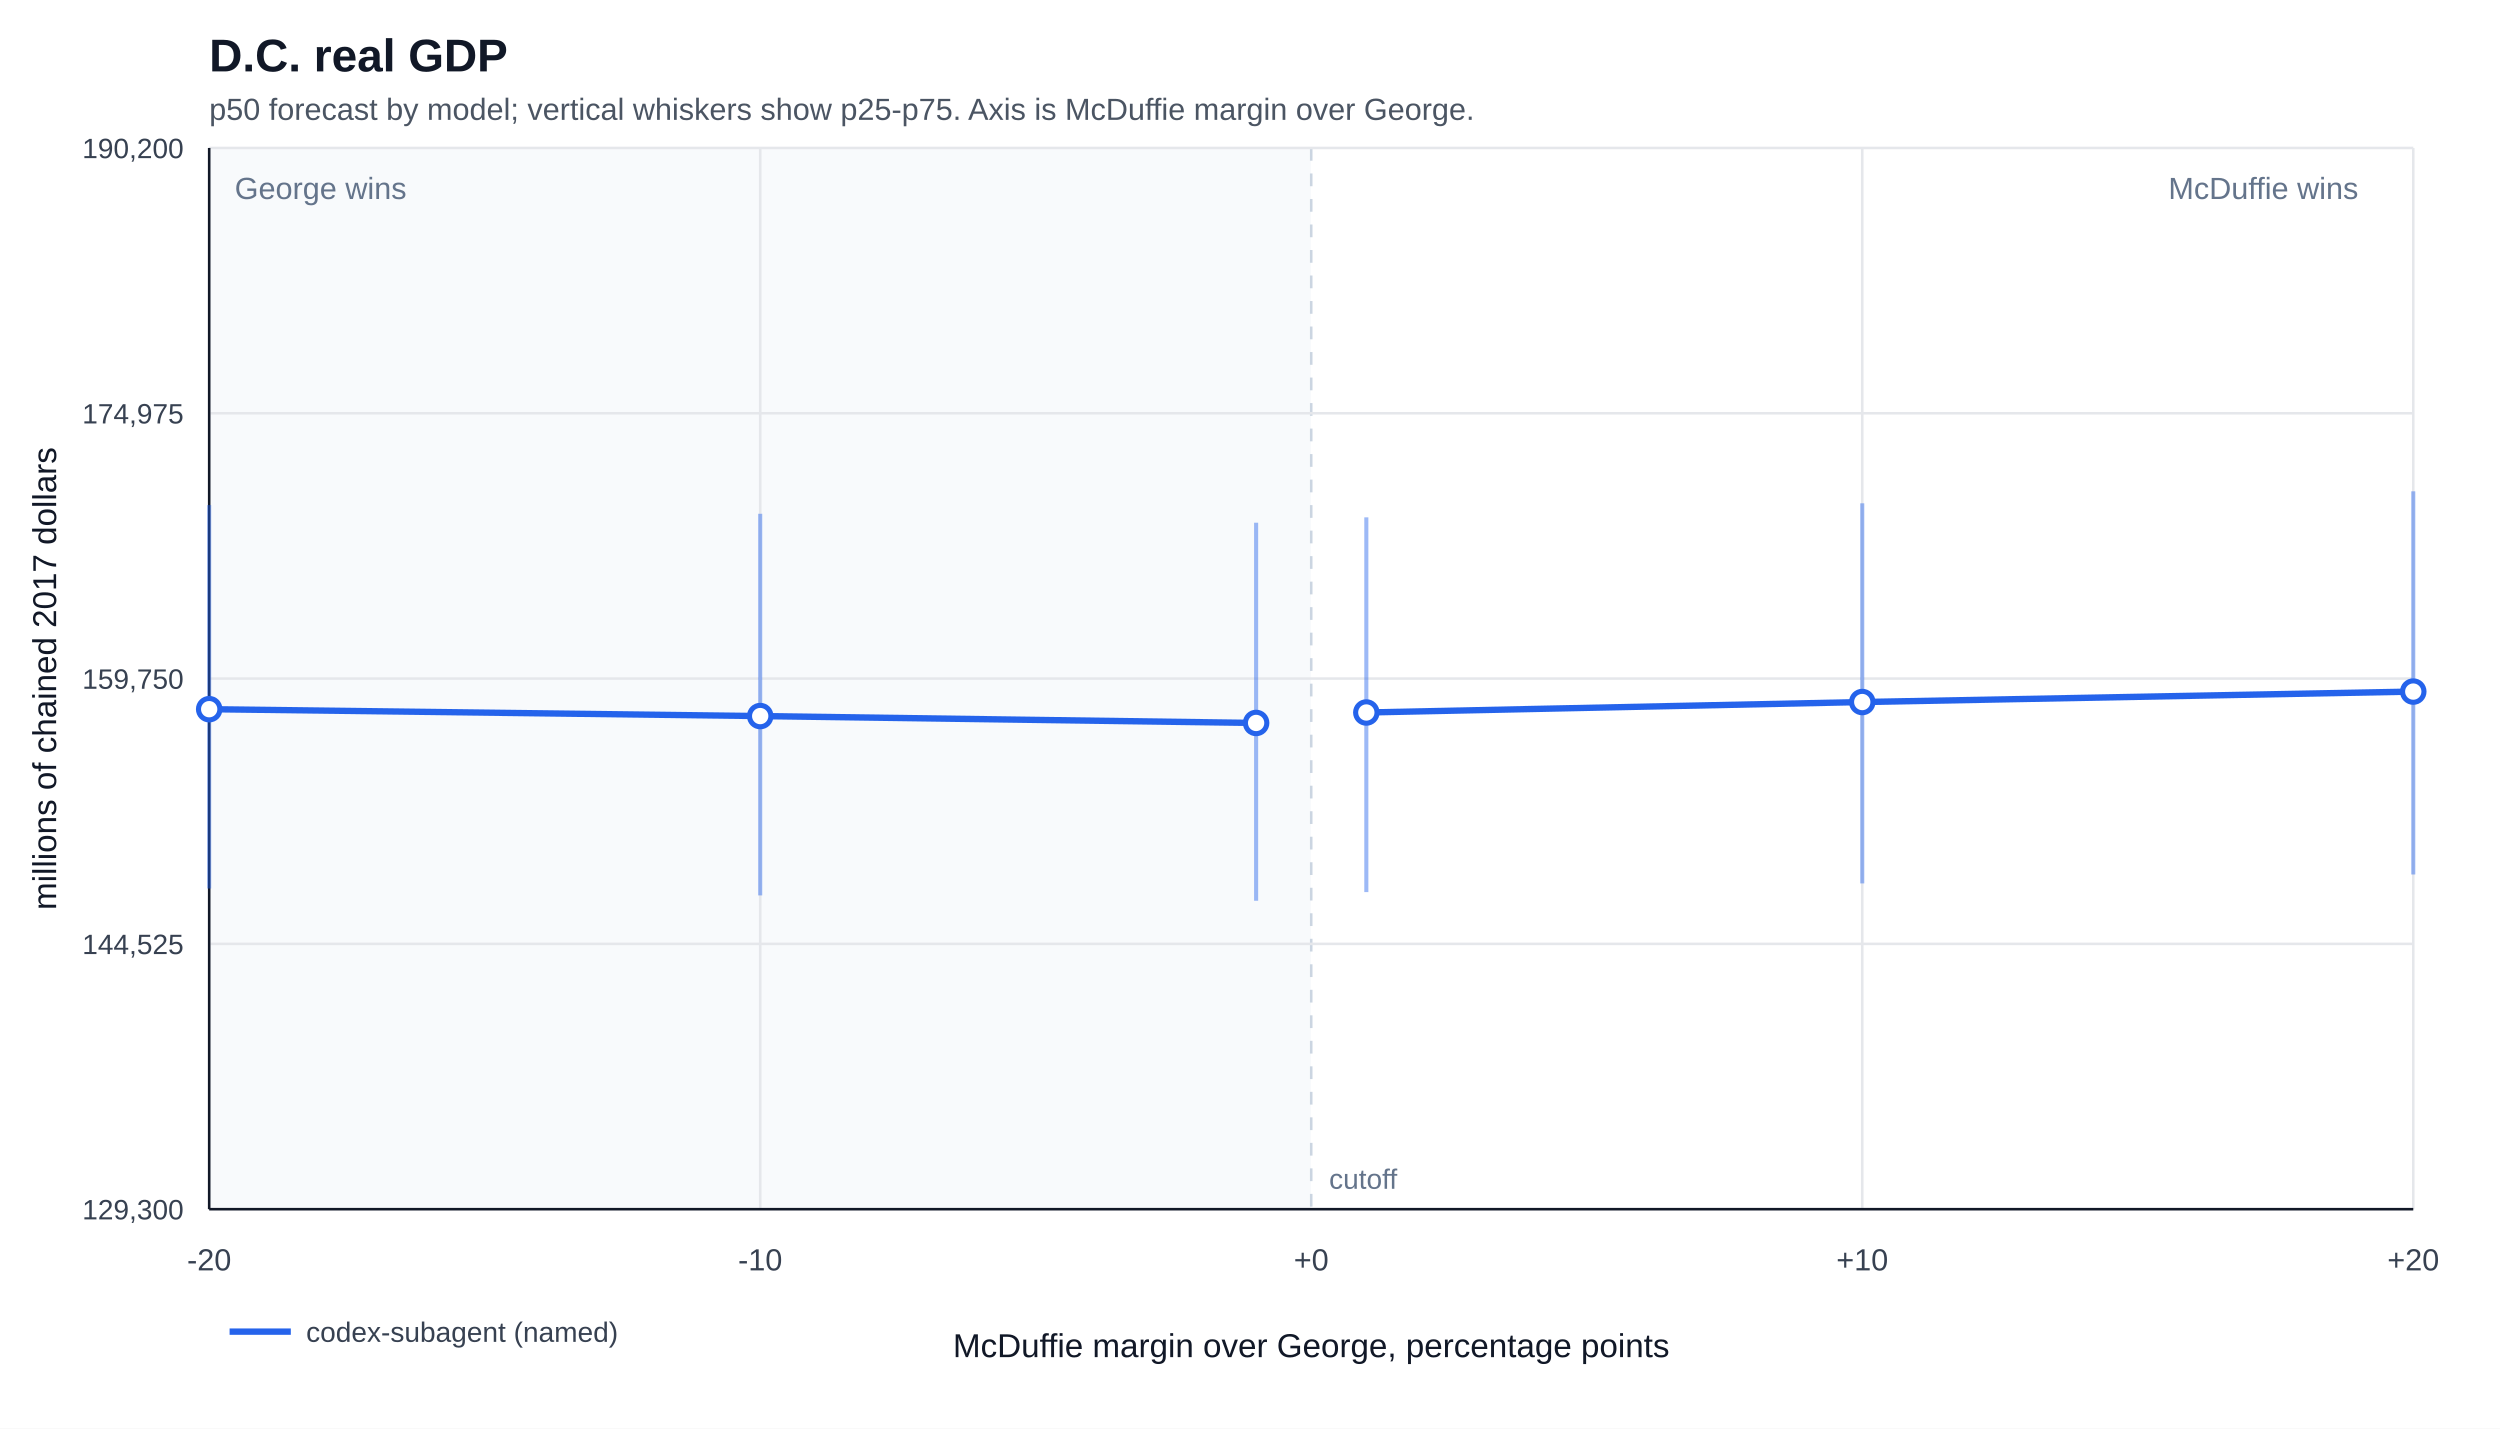
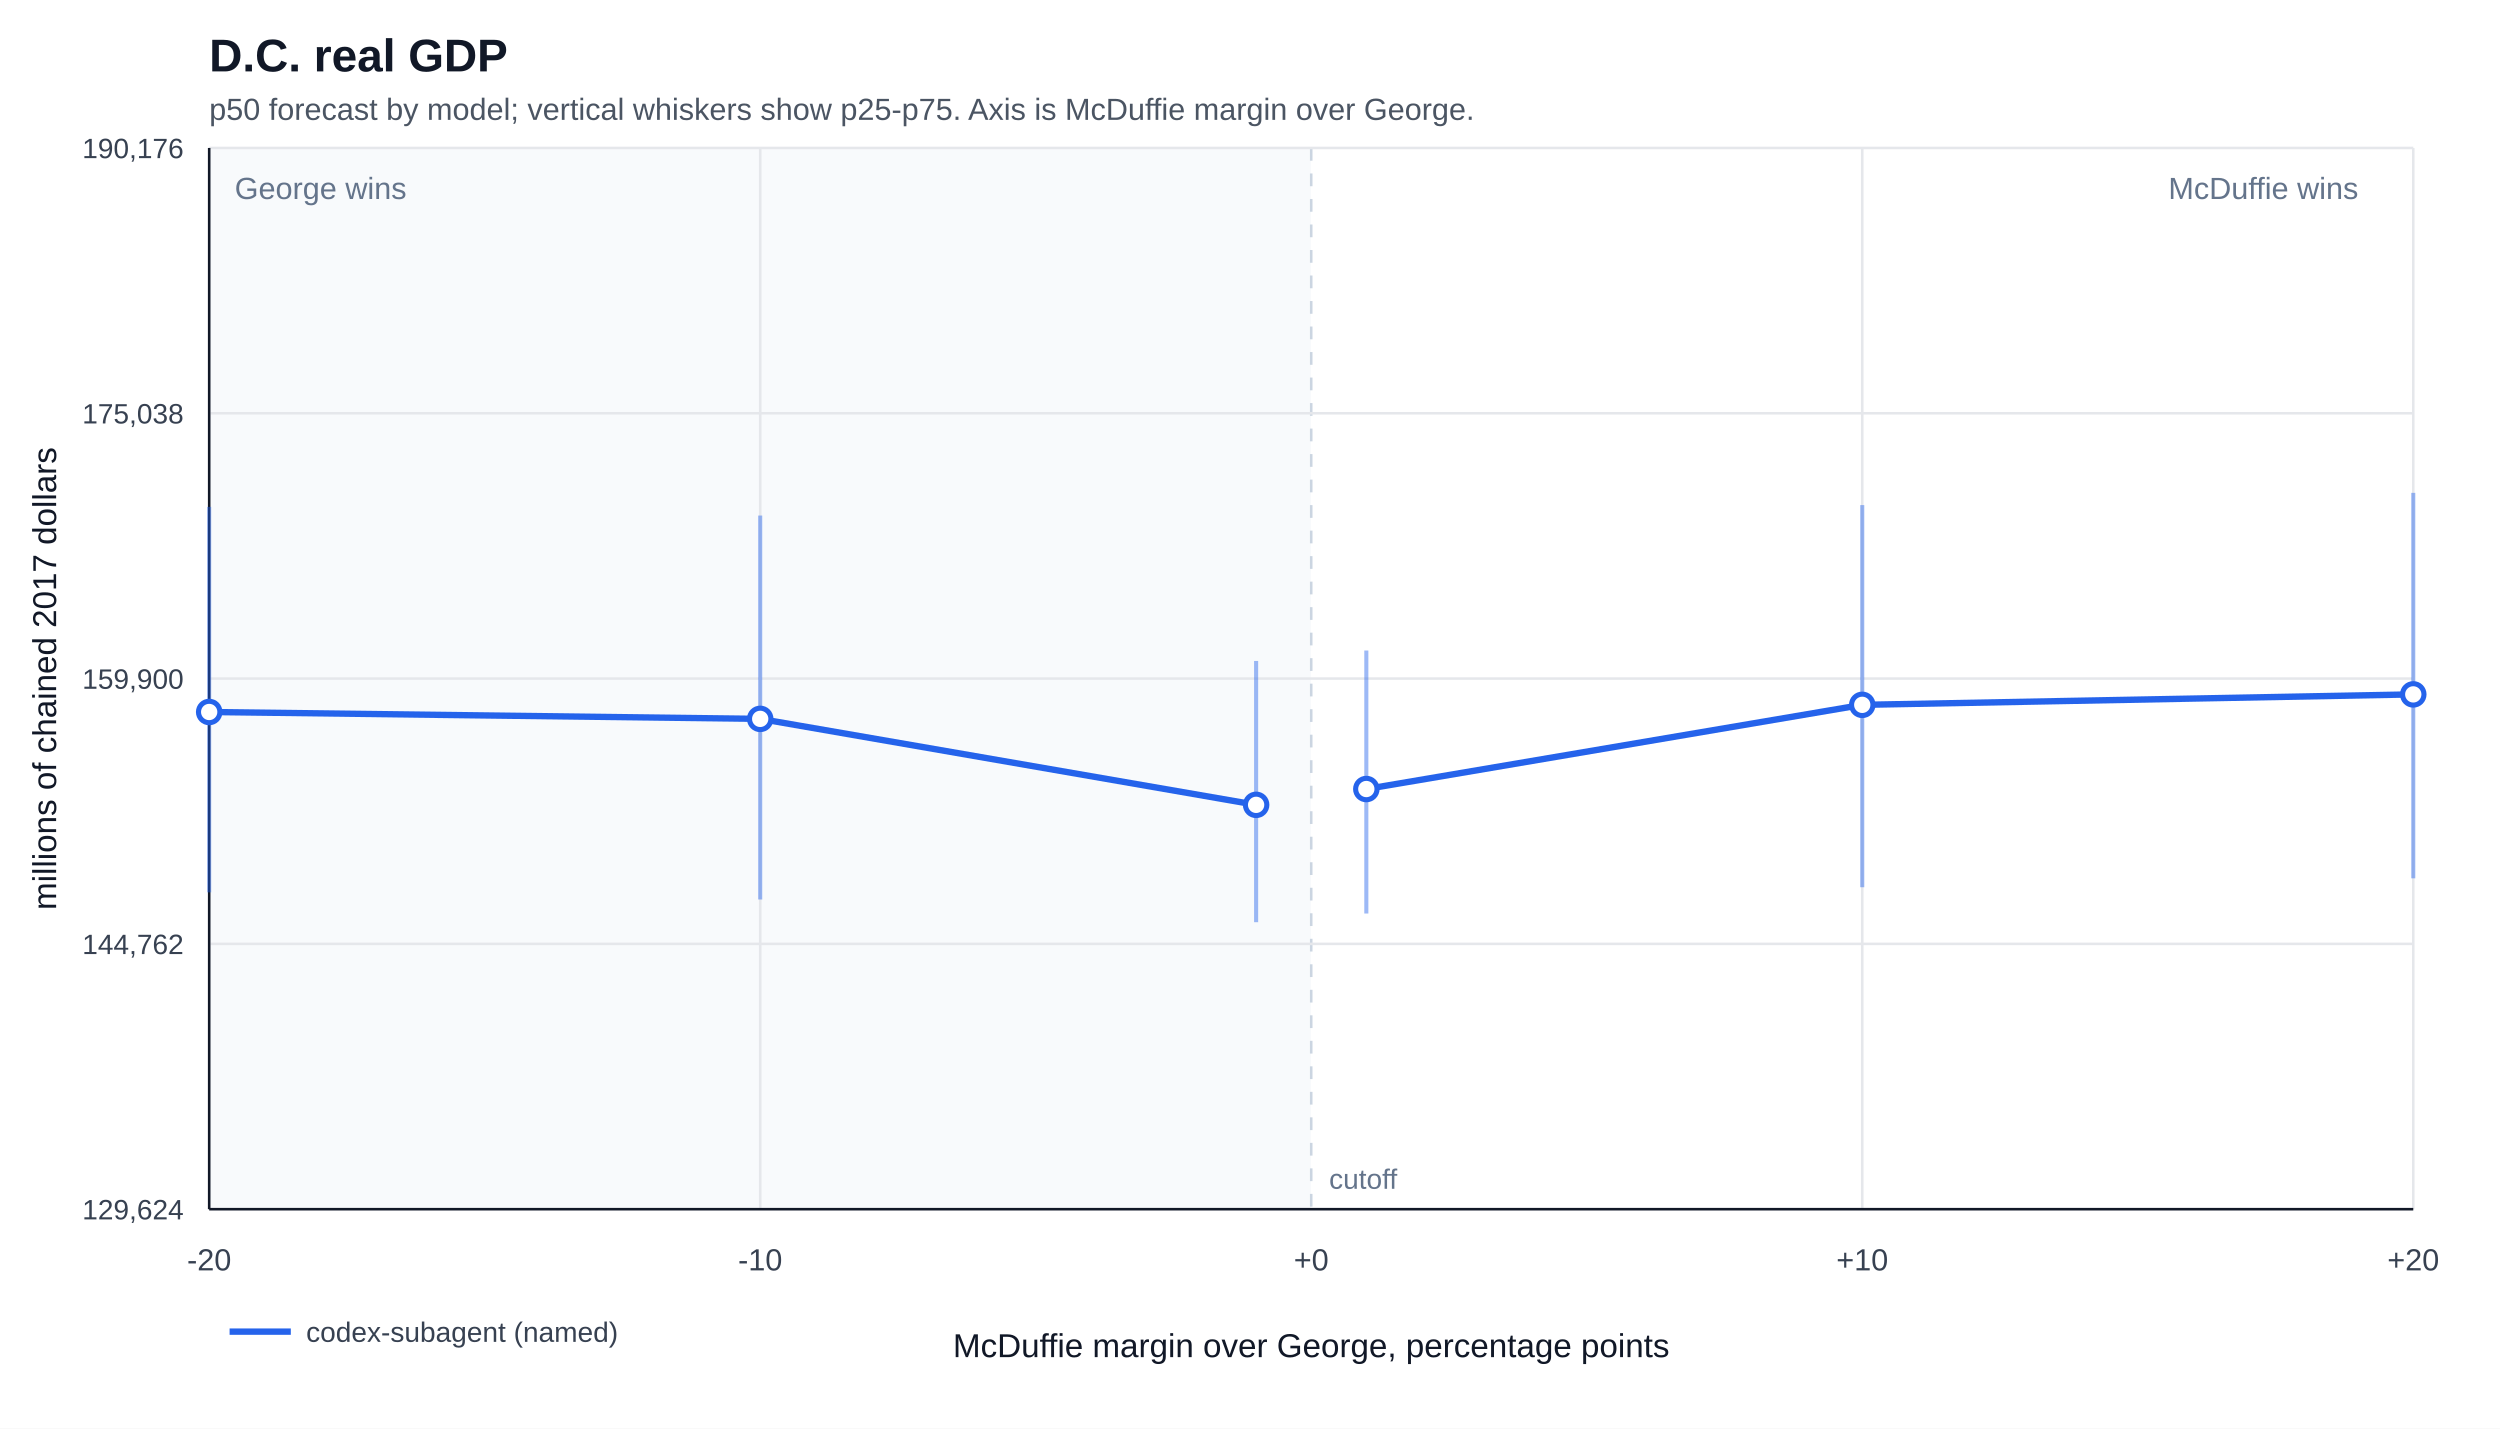
<svg xmlns="http://www.w3.org/2000/svg" viewBox="0 0 980 560" role="img" aria-labelledby="title desc">
  <rect width="100%" height="100%" fill="#ffffff" />
  <rect x="82" y="58" width="432.0" height="416" fill="#f8fafc" />
  <rect x="514.0" y="58" width="432.0" height="416" fill="#ffffff" />
  <text x="82" y="28" font-family="Arial, sans-serif" font-size="18" font-weight="700" fill="#111827">D.C. real GDP</text>
  <text x="82" y="47" font-family="Arial, sans-serif" font-size="12" fill="#4b5563">p50 forecast by model; vertical whiskers show p25-p75. Axis is McDuffie margin over George.</text>
  <text x="92" y="78" font-family="Arial, sans-serif" font-size="12" fill="#64748b">George wins</text>
  <text x="850" y="78" font-family="Arial, sans-serif" font-size="12" fill="#64748b">McDuffie wins</text>
  <line x1="82.0" y1="58" x2="82.0" y2="474" stroke="#e5e7eb" />
  <text x="82.0" y="498" text-anchor="middle" font-family="Arial, sans-serif" font-size="12" fill="#374151">-20</text>
  <line x1="298.0" y1="58" x2="298.0" y2="474" stroke="#e5e7eb" />
  <text x="298.0" y="498" text-anchor="middle" font-family="Arial, sans-serif" font-size="12" fill="#374151">-10</text>
  <line x1="514.0" y1="58" x2="514.0" y2="474" stroke="#cbd5e1" stroke-dasharray="5 5" />
  <text x="514.0" y="498" text-anchor="middle" font-family="Arial, sans-serif" font-size="12" fill="#374151">+0</text>
  <line x1="730.0" y1="58" x2="730.0" y2="474" stroke="#e5e7eb" />
  <text x="730.0" y="498" text-anchor="middle" font-family="Arial, sans-serif" font-size="12" fill="#374151">+10</text>
  <line x1="946.0" y1="58" x2="946.0" y2="474" stroke="#e5e7eb" />
  <text x="946.0" y="498" text-anchor="middle" font-family="Arial, sans-serif" font-size="12" fill="#374151">+20</text>
  <line x1="82" y1="474.0" x2="946" y2="474.0" stroke="#e5e7eb" />
-   <text x="72" y="478.0" text-anchor="end" font-family="Arial, sans-serif" font-size="11" fill="#374151">129,300</text>
+   <text x="72" y="478.0" text-anchor="end" font-family="Arial, sans-serif" font-size="11" fill="#374151">129,624</text>
  <line x1="82" y1="370.0" x2="946" y2="370.0" stroke="#e5e7eb" />
-   <text x="72" y="374.0" text-anchor="end" font-family="Arial, sans-serif" font-size="11" fill="#374151">144,525</text>
+   <text x="72" y="374.0" text-anchor="end" font-family="Arial, sans-serif" font-size="11" fill="#374151">144,762</text>
  <line x1="82" y1="266.0" x2="946" y2="266.0" stroke="#e5e7eb" />
-   <text x="72" y="270.0" text-anchor="end" font-family="Arial, sans-serif" font-size="11" fill="#374151">159,750</text>
+   <text x="72" y="270.0" text-anchor="end" font-family="Arial, sans-serif" font-size="11" fill="#374151">159,900</text>
  <line x1="82" y1="162.0" x2="946" y2="162.0" stroke="#e5e7eb" />
-   <text x="72" y="166.0" text-anchor="end" font-family="Arial, sans-serif" font-size="11" fill="#374151">174,975</text>
+   <text x="72" y="166.0" text-anchor="end" font-family="Arial, sans-serif" font-size="11" fill="#374151">175,038</text>
  <line x1="82" y1="58.0" x2="946" y2="58.0" stroke="#e5e7eb" />
-   <text x="72" y="62.0" text-anchor="end" font-family="Arial, sans-serif" font-size="11" fill="#374151">190,200</text>
+   <text x="72" y="62.0" text-anchor="end" font-family="Arial, sans-serif" font-size="11" fill="#374151">190,176</text>
  <line x1="82" y1="474" x2="946" y2="474" stroke="#111827" />
  <line x1="82" y1="58" x2="82" y2="474" stroke="#111827" />
  <text x="514.0" y="532" text-anchor="middle" font-family="Arial, sans-serif" font-size="13" fill="#111827">McDuffie margin over George, percentage points</text>
  <text x="22" y="266.0" transform="rotate(-90 22 266.0)" text-anchor="middle" font-family="Arial, sans-serif" font-size="13" fill="#111827">millions of chained 2017 dollars</text>
  <text x="521.0" y="466" font-family="Arial, sans-serif" font-size="11" fill="#64748b">cutoff</text>
  <line x1="90" y1="522" x2="114" y2="522" stroke="#2563eb" stroke-width="2.5" />
  <text x="120" y="526" font-family="Arial, sans-serif" font-size="11" fill="#374151">codex-subagent (named)</text>
-   <polyline points="82.0,278.0 298.0,280.7 492.4,283.4" fill="none" stroke="#2563eb" stroke-width="2.5" stroke-linejoin="round" stroke-linecap="round" />
-   <polyline points="535.6,279.3 730.0,275.2 946.0,271.1" fill="none" stroke="#2563eb" stroke-width="2.5" stroke-linejoin="round" stroke-linecap="round" />
-   <line x1="82.0" y1="348.3" x2="82.0" y2="198.0" stroke="#2563eb" stroke-width="1.6" opacity="0.45" />
-   <circle cx="82.0" cy="278.0" r="4.2" fill="#ffffff" stroke="#2563eb" stroke-width="2" />
-   <line x1="298.0" y1="351.0" x2="298.0" y2="201.4" stroke="#2563eb" stroke-width="1.6" opacity="0.45" />
-   <circle cx="298.0" cy="280.7" r="4.2" fill="#ffffff" stroke="#2563eb" stroke-width="2" />
-   <line x1="492.4" y1="353.1" x2="492.4" y2="204.9" stroke="#2563eb" stroke-width="1.6" opacity="0.45" />
-   <circle cx="492.4" cy="283.4" r="4.2" fill="#ffffff" stroke="#2563eb" stroke-width="2" />
-   <line x1="535.6" y1="349.7" x2="535.6" y2="202.8" stroke="#2563eb" stroke-width="1.6" opacity="0.45" />
-   <circle cx="535.6" cy="279.3" r="4.2" fill="#ffffff" stroke="#2563eb" stroke-width="2" />
-   <line x1="730.0" y1="346.3" x2="730.0" y2="197.3" stroke="#2563eb" stroke-width="1.6" opacity="0.45" />
-   <circle cx="730.0" cy="275.2" r="4.2" fill="#ffffff" stroke="#2563eb" stroke-width="2" />
-   <line x1="946.0" y1="342.8" x2="946.0" y2="192.6" stroke="#2563eb" stroke-width="1.6" opacity="0.45" />
-   <circle cx="946.0" cy="271.1" r="4.2" fill="#ffffff" stroke="#2563eb" stroke-width="2" />
+   <polyline points="82.0,279.1 298.0,281.8 492.4,315.5" fill="none" stroke="#2563eb" stroke-width="2.5" stroke-linejoin="round" stroke-linecap="round" />
+   <polyline points="535.6,309.3 730.0,276.3 946.0,272.2" fill="none" stroke="#2563eb" stroke-width="2.5" stroke-linejoin="round" stroke-linecap="round" />
+   <line x1="82.0" y1="349.8" x2="82.0" y2="198.7" stroke="#2563eb" stroke-width="1.6" opacity="0.45" />
+   <circle cx="82.0" cy="279.1" r="4.2" fill="#ffffff" stroke="#2563eb" stroke-width="2" />
+   <line x1="298.0" y1="352.6" x2="298.0" y2="202.1" stroke="#2563eb" stroke-width="1.6" opacity="0.45" />
+   <circle cx="298.0" cy="281.8" r="4.2" fill="#ffffff" stroke="#2563eb" stroke-width="2" />
+   <line x1="492.4" y1="361.5" x2="492.4" y2="259.1" stroke="#2563eb" stroke-width="1.6" opacity="0.45" />
+   <circle cx="492.4" cy="315.5" r="4.2" fill="#ffffff" stroke="#2563eb" stroke-width="2" />
+   <line x1="535.6" y1="358.1" x2="535.6" y2="255.0" stroke="#2563eb" stroke-width="1.6" opacity="0.45" />
+   <circle cx="535.6" cy="309.3" r="4.2" fill="#ffffff" stroke="#2563eb" stroke-width="2" />
+   <line x1="730.0" y1="347.8" x2="730.0" y2="198.0" stroke="#2563eb" stroke-width="1.6" opacity="0.45" />
+   <circle cx="730.0" cy="276.3" r="4.2" fill="#ffffff" stroke="#2563eb" stroke-width="2" />
+   <line x1="946.0" y1="344.3" x2="946.0" y2="193.2" stroke="#2563eb" stroke-width="1.6" opacity="0.45" />
+   <circle cx="946.0" cy="272.2" r="4.2" fill="#ffffff" stroke="#2563eb" stroke-width="2" />
</svg>
